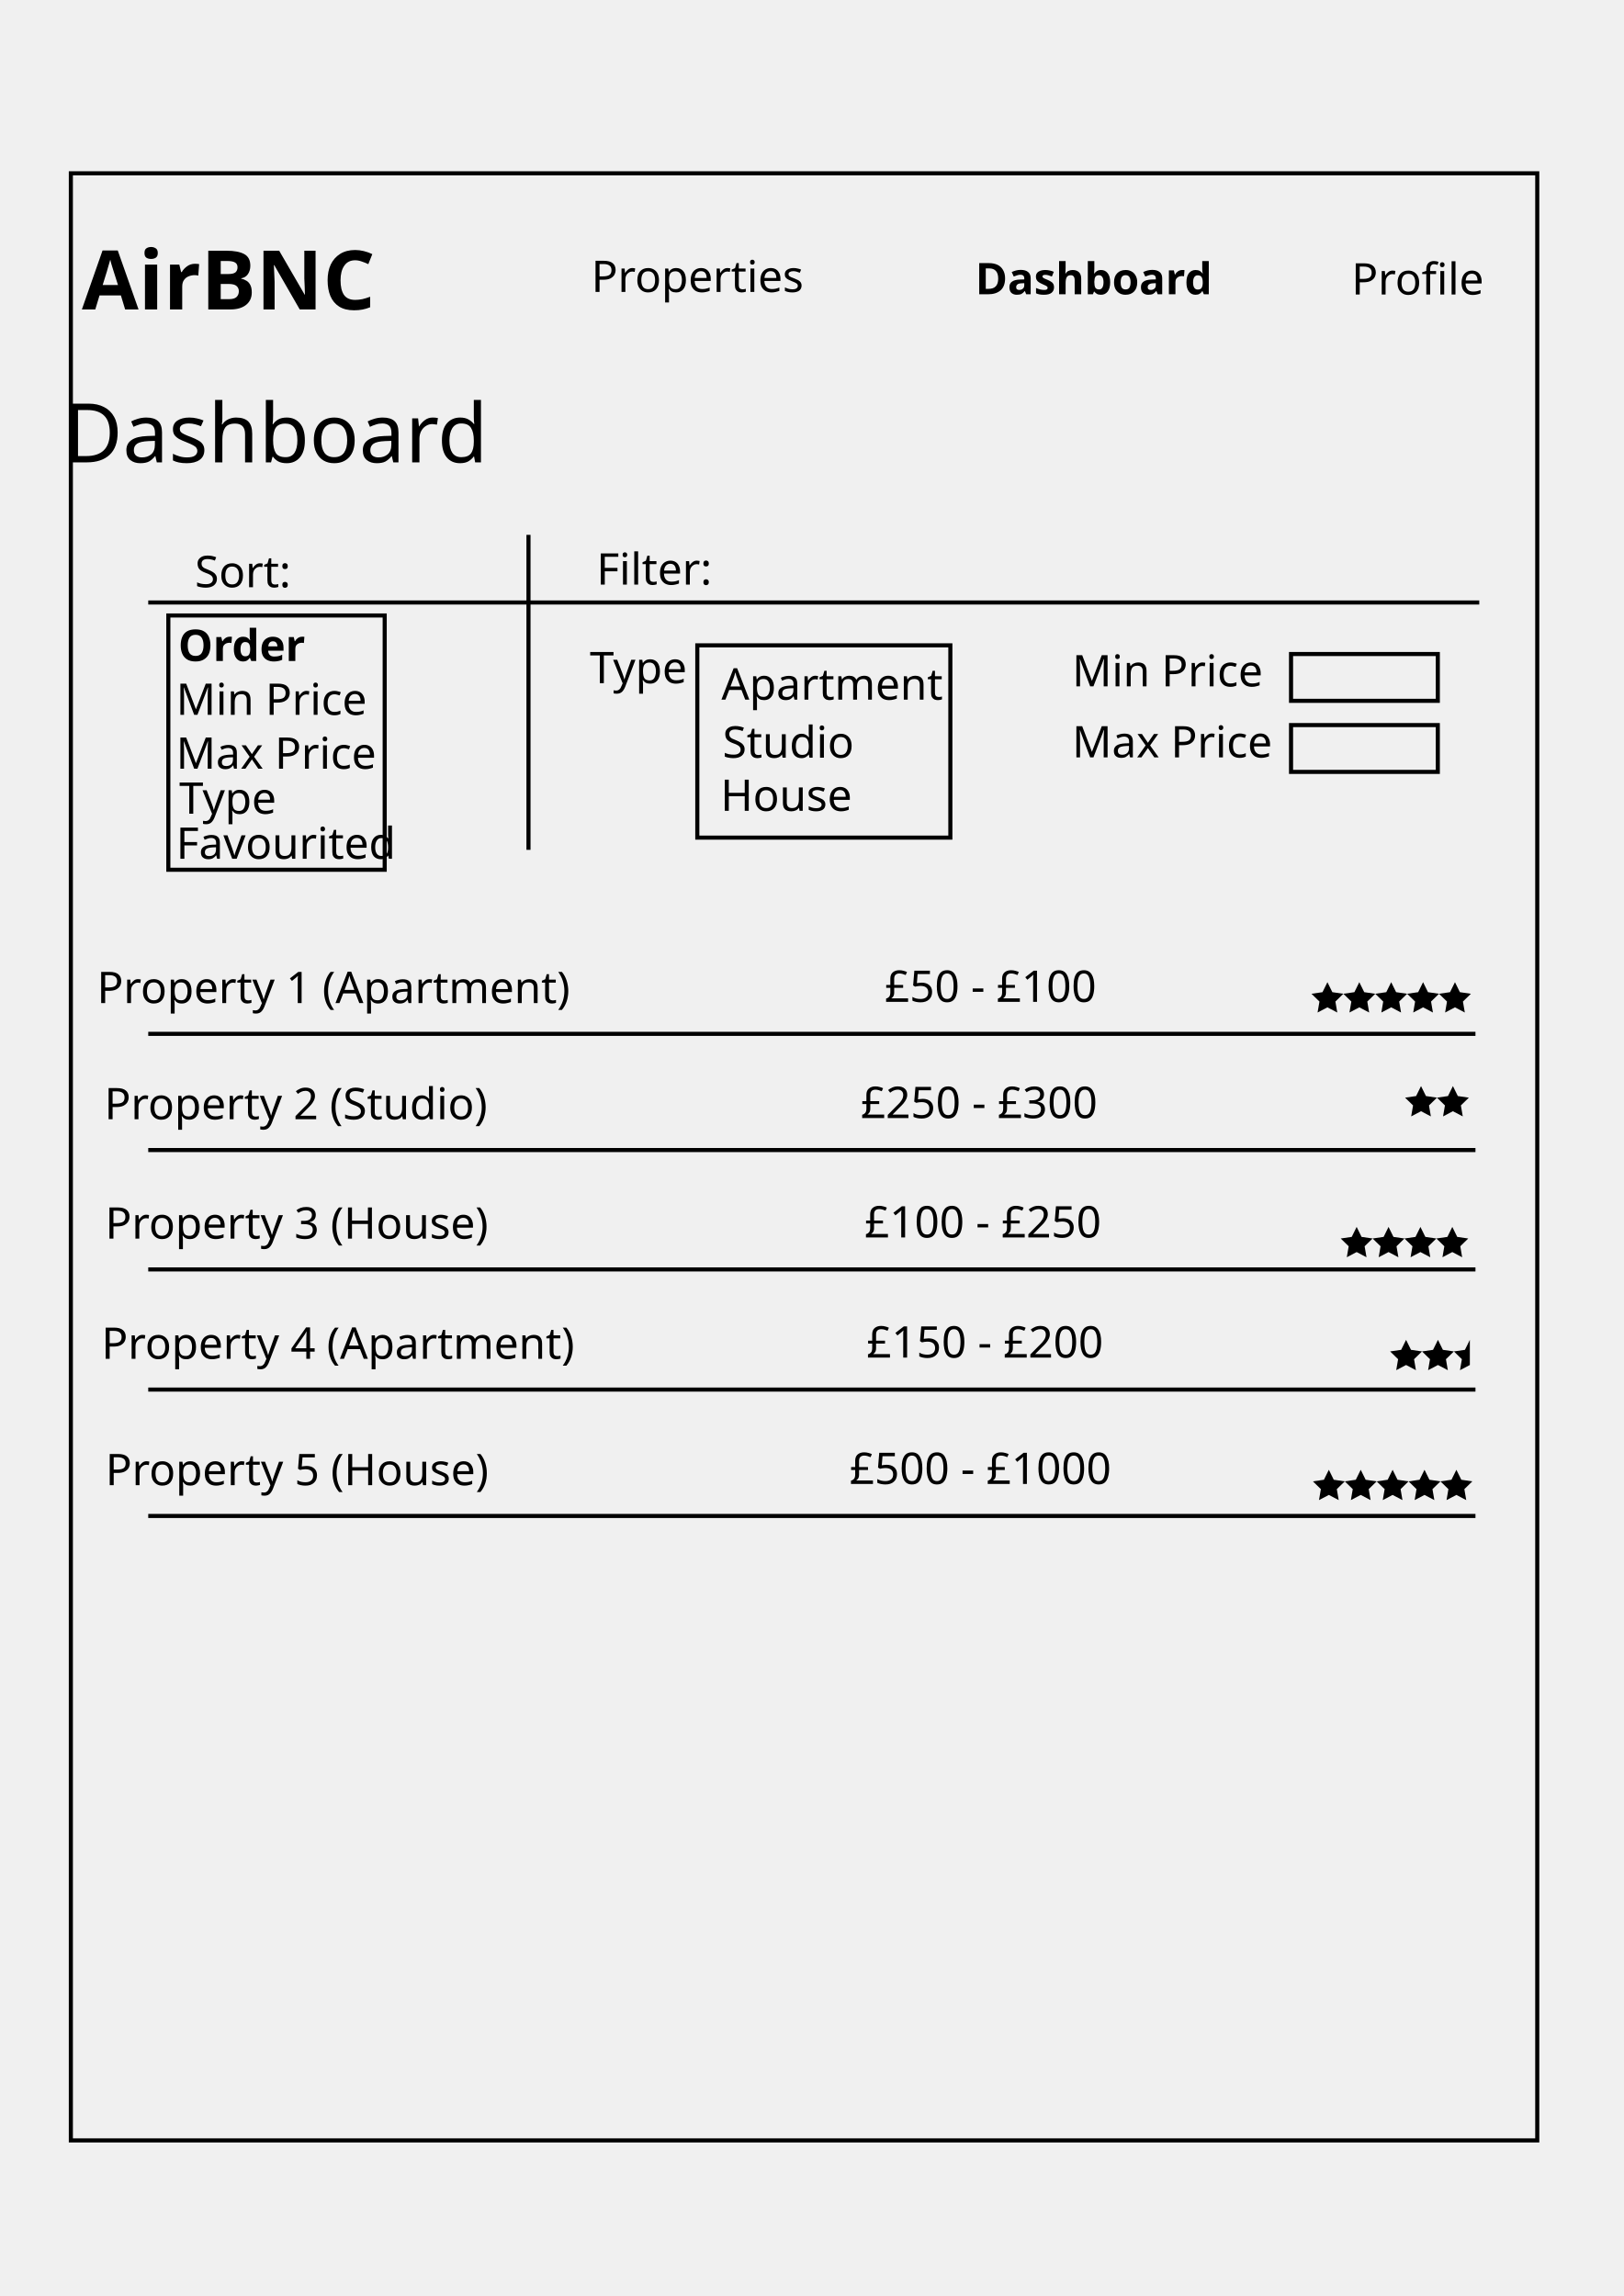
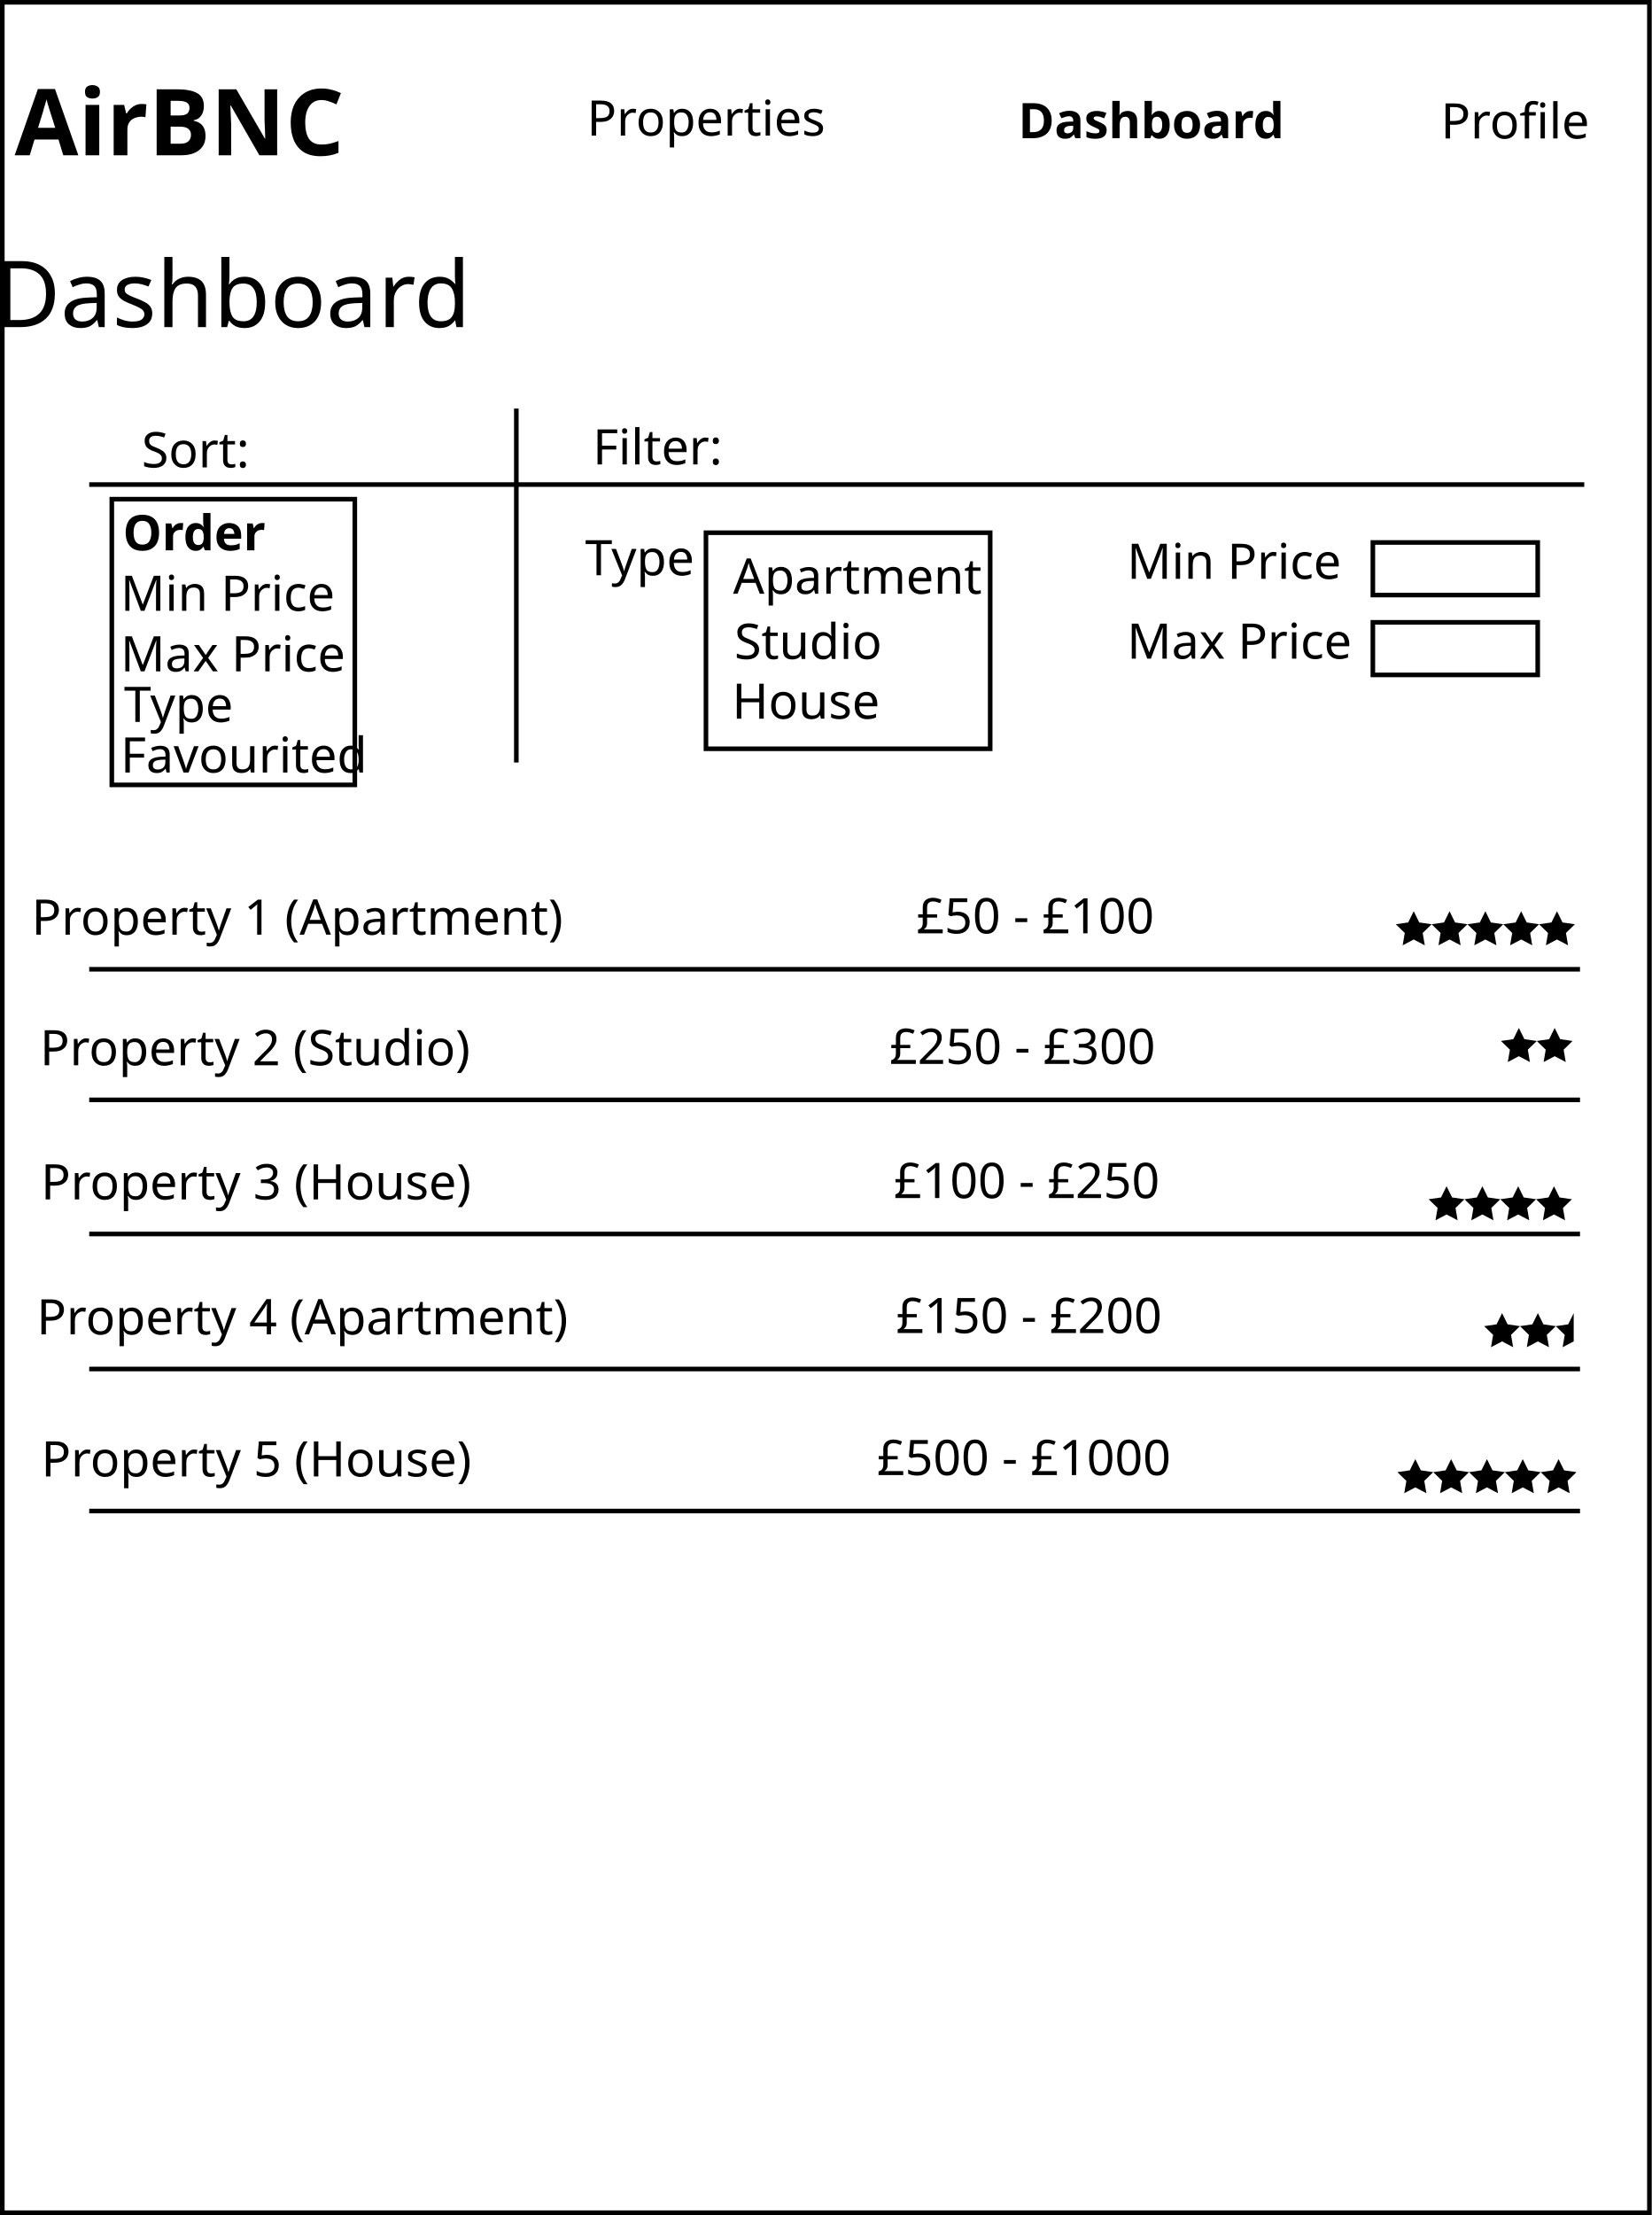
- <svg xmlns="http://www.w3.org/2000/svg" width="210mm" height="297mm" viewBox="0 0 210 297" version="1.1" id="svg1">
+ <svg xmlns="http://www.w3.org/2000/svg" width="190.184mm" height="254.984mm" viewBox="0 0 190.184 254.984" version="1.1" id="svg1">
  <defs id="defs1" />
-   <g id="layer1">
-     <rect style="fill:none;fill-opacity:0.2;stroke:#000000;stroke-width:0.529;stroke-dasharray:none" id="rect1" width="189.655" height="254.455" x="9.164" y="22.418" />
+   <g id="layer1" transform="translate(-8.899053,-22.1536)">
+     <rect style="fill:#ffffff;fill-opacity:1;stroke:#000000;stroke-width:0.529;stroke-dasharray:none" id="rect1" width="189.655" height="254.455" x="9.164" y="22.418" />
    <text xml:space="preserve" style="font-size:10.625px;font-family:'Atkinson Hyperlegible Next';-inkscape-font-specification:'Atkinson Hyperlegible Next';text-align:center;writing-mode:lr-tb;direction:ltr;text-anchor:middle;fill:none;fill-opacity:0.2;stroke:#000000;stroke-width:1.323;stroke-dasharray:none" x="36.466" y="40.025" id="text1-3">
      <tspan id="tspan1-0" style="font-weight:bold;fill:#000000;fill-opacity:1;stroke:none;stroke-width:1.323" x="36.466" y="40.025">AirBNC</tspan>
    </text>
    <text xml:space="preserve" style="font-size:5.652px;font-family:'Atkinson Hyperlegible Next';-inkscape-font-specification:'Atkinson Hyperlegible Next';text-align:start;writing-mode:lr-tb;direction:ltr;text-anchor:start;fill:#000000;fill-opacity:1;stroke:none;stroke-width:1.323;stroke-dasharray:none" x="76.476" y="37.763" id="text3-5-0">
      <tspan id="tspan3-0-1" style="font-weight:normal;text-align:start;text-anchor:start;stroke-width:1.323" x="76.476" y="37.763">Properties</tspan>
    </text>
    <text xml:space="preserve" style="font-size:5.652px;font-family:'Atkinson Hyperlegible Next';-inkscape-font-specification:'Atkinson Hyperlegible Next';text-align:start;writing-mode:lr-tb;direction:ltr;text-anchor:start;fill:#000000;fill-opacity:1;stroke:none;stroke-width:1.323;stroke-dasharray:none" x="174.798" y="38.094" id="text3-5-8">
      <tspan id="tspan3-0-8" style="font-weight:normal;text-align:start;text-anchor:start;stroke-width:1.323" x="174.798" y="38.094">Profile</tspan>
    </text>
    <text xml:space="preserve" style="font-size:5.652px;font-family:'Atkinson Hyperlegible Next';-inkscape-font-specification:'Atkinson Hyperlegible Next';text-align:start;writing-mode:lr-tb;direction:ltr;text-anchor:start;fill:#000000;fill-opacity:1;stroke:none;stroke-width:1.323;stroke-dasharray:none" x="126.132" y="38.066" id="text3-5-89">
      <tspan id="tspan3-0-3" style="font-weight:bold;text-align:start;text-anchor:start;stroke-width:1.323" x="126.132" y="38.066">Dashboard</tspan>
    </text>
    <text xml:space="preserve" style="font-size:10.625px;font-family:'Atkinson Hyperlegible Next';-inkscape-font-specification:'Atkinson Hyperlegible Next';text-align:center;writing-mode:lr-tb;direction:ltr;text-anchor:middle;fill:none;fill-opacity:0.2;stroke:#000000;stroke-width:1.323;stroke-dasharray:none" x="42.516" y="59.809" id="text1">
      <tspan id="tspan1" style="fill:#000000;fill-opacity:1;stroke:none;stroke-width:1.323" x="42.516" y="59.809">Dashboard</tspan>
    </text>
    <text xml:space="preserve" style="font-size:5.652px;font-family:'Atkinson Hyperlegible Next';-inkscape-font-specification:'Atkinson Hyperlegible Next';text-align:center;writing-mode:lr-tb;direction:ltr;text-anchor:middle;fill:none;fill-opacity:0.2;stroke:#000000;stroke-width:1.323;stroke-dasharray:none" x="46.804" y="129.75" id="text1-9">
      <tspan id="tspan1-7" style="fill:#000000;fill-opacity:1;stroke:none;stroke-width:1.323" x="46.804" y="129.75">Property 1 (Apartment)</tspan>
    </text>
    <text xml:space="preserve" style="font-size:5.651px;font-family:'Atkinson Hyperlegible Next';-inkscape-font-specification:'Atkinson Hyperlegible Next';text-align:center;writing-mode:lr-tb;direction:ltr;text-anchor:middle;fill:none;fill-opacity:1;stroke:#000000;stroke-width:1.323;stroke-dasharray:none" x="131.776" y="129.603" id="text2" transform="scale(1.000046,0.9999543)">
      <tspan id="tspan2" style="fill:#000000;stroke:none;stroke-width:1.323" x="131.776" y="129.603">£50 - £100</tspan>
    </text>
    <text xml:space="preserve" style="font-size:5.652px;font-family:'Atkinson Hyperlegible Next';-inkscape-font-specification:'Atkinson Hyperlegible Next';text-align:start;writing-mode:lr-tb;direction:ltr;text-anchor:start;fill:#000000;fill-opacity:1;stroke:none;stroke-width:1.323;stroke-dasharray:none" x="25.211" y="75.957" id="text3">
      <tspan id="tspan3" style="text-align:start;text-anchor:start;stroke-width:1.323" x="25.211" y="75.957">Sort:</tspan>
    </text>
    <text xml:space="preserve" style="font-size:5.652px;font-family:'Atkinson Hyperlegible Next';-inkscape-font-specification:'Atkinson Hyperlegible Next';text-align:start;writing-mode:lr-tb;direction:ltr;text-anchor:start;fill:#000000;fill-opacity:1;stroke:none;stroke-width:1.323;stroke-dasharray:none" x="77.155" y="75.618" id="text3-5">
      <tspan id="tspan3-0" style="text-align:start;text-anchor:start;stroke-width:1.323" x="77.155" y="75.618">Filter:</tspan>
    </text>
    <path style="fill:none;fill-opacity:1;stroke:#000000;stroke-width:0.529;stroke-dasharray:none" d="M 19.173,133.733 H 190.827" id="path3" />
    <text xml:space="preserve" style="font-size:5.652px;font-family:'Atkinson Hyperlegible Next';-inkscape-font-specification:'Atkinson Hyperlegible Next';text-align:center;writing-mode:lr-tb;direction:ltr;text-anchor:middle;fill:none;fill-opacity:0.2;stroke:#000000;stroke-width:1.323;stroke-dasharray:none" x="41.943" y="144.781" id="text1-9-2">
      <tspan id="tspan1-7-4" style="fill:#000000;fill-opacity:1;stroke:none;stroke-width:1.323" x="41.943" y="144.781">Property 2 (Studio)</tspan>
    </text>
    <text xml:space="preserve" style="font-size:5.651px;font-family:'Atkinson Hyperlegible Next';-inkscape-font-specification:'Atkinson Hyperlegible Next';text-align:center;writing-mode:lr-tb;direction:ltr;text-anchor:middle;fill:none;fill-opacity:1;stroke:#000000;stroke-width:1.323;stroke-dasharray:none" x="130.301" y="144.635" id="text2-2" transform="scale(1.000046,0.9999543)">
      <tspan id="tspan2-5" style="fill:#000000;stroke:none;stroke-width:1.323" x="130.301" y="144.635">£250 - £300</tspan>
    </text>
    <path style="fill:none;fill-opacity:1;stroke:#000000;stroke-width:0.529;stroke-dasharray:none" d="M 19.173,148.765 H 190.827" id="path3-6" />
    <text xml:space="preserve" style="font-size:5.652px;font-family:'Atkinson Hyperlegible Next';-inkscape-font-specification:'Atkinson Hyperlegible Next';text-align:center;writing-mode:lr-tb;direction:ltr;text-anchor:middle;fill:none;fill-opacity:0.2;stroke:#000000;stroke-width:1.323;stroke-dasharray:none" x="42.054" y="160.222" id="text1-9-2-9">
      <tspan id="tspan1-7-4-2" style="fill:#000000;fill-opacity:1;stroke:none;stroke-width:1.323" x="42.054" y="160.222">Property 3 (House)</tspan>
    </text>
    <text xml:space="preserve" style="font-size:5.651px;font-family:'Atkinson Hyperlegible Next';-inkscape-font-specification:'Atkinson Hyperlegible Next';text-align:center;writing-mode:lr-tb;direction:ltr;text-anchor:middle;fill:none;fill-opacity:1;stroke:#000000;stroke-width:1.323;stroke-dasharray:none" x="130.788" y="160.077" id="text2-2-4" transform="scale(1.000046,0.9999543)">
      <tspan id="tspan2-5-6" style="fill:#000000;stroke:none;stroke-width:1.323" x="130.788" y="160.077">£100 - £250</tspan>
    </text>
    <path style="fill:none;fill-opacity:1;stroke:#000000;stroke-width:0.529;stroke-dasharray:none" d="M 19.173,164.206 H 190.827" id="path3-6-8" />
    <text xml:space="preserve" style="font-size:5.652px;font-family:'Atkinson Hyperlegible Next';-inkscape-font-specification:'Atkinson Hyperlegible Next';text-align:center;writing-mode:lr-tb;direction:ltr;text-anchor:middle;fill:none;fill-opacity:0.2;stroke:#000000;stroke-width:1.323;stroke-dasharray:none" x="47.389" y="175.766" id="text1-9-2-7">
      <tspan id="tspan1-7-4-6" style="fill:#000000;fill-opacity:1;stroke:none;stroke-width:1.323" x="47.389" y="175.766">Property 4 (Apartment)</tspan>
    </text>
    <text xml:space="preserve" style="font-size:5.651px;font-family:'Atkinson Hyperlegible Next';-inkscape-font-specification:'Atkinson Hyperlegible Next';text-align:center;writing-mode:lr-tb;direction:ltr;text-anchor:middle;fill:none;fill-opacity:1;stroke:#000000;stroke-width:1.323;stroke-dasharray:none" x="131.048" y="175.621" id="text2-2-2" transform="scale(1.000046,0.9999543)">
      <tspan id="tspan2-5-9" style="fill:#000000;stroke:none;stroke-width:1.323" x="131.048" y="175.621">£150 - £200</tspan>
    </text>
    <path style="fill:none;fill-opacity:1;stroke:#000000;stroke-width:0.529;stroke-dasharray:none" d="M 19.173,179.749 H 190.827" id="path3-6-2" />
    <text xml:space="preserve" style="font-size:5.652px;font-family:'Atkinson Hyperlegible Next';-inkscape-font-specification:'Atkinson Hyperlegible Next';text-align:center;writing-mode:lr-tb;direction:ltr;text-anchor:middle;fill:none;fill-opacity:0.2;stroke:#000000;stroke-width:1.323;stroke-dasharray:none" x="42.088" y="192.114" id="text1-9-2-1">
      <tspan id="tspan1-7-4-8" style="fill:#000000;fill-opacity:1;stroke:none;stroke-width:1.323" x="42.088" y="192.114">Property 5 (House)</tspan>
    </text>
    <text xml:space="preserve" style="font-size:5.651px;font-family:'Atkinson Hyperlegible Next';-inkscape-font-specification:'Atkinson Hyperlegible Next';text-align:center;writing-mode:lr-tb;direction:ltr;text-anchor:middle;fill:none;fill-opacity:1;stroke:#000000;stroke-width:1.323;stroke-dasharray:none" x="130.467" y="191.97" id="text2-2-1" transform="scale(1.000046,0.9999543)">
      <tspan id="tspan2-5-95" style="fill:#000000;stroke:none;stroke-width:1.323" x="130.467" y="191.97">£500 - £1000</tspan>
    </text>
    <path style="fill:none;fill-opacity:1;stroke:#000000;stroke-width:0.529;stroke-dasharray:none" d="M 19.173,196.098 H 190.827" id="path3-6-25" />
    <rect style="fill:none;fill-opacity:1;stroke:#000000;stroke-width:0.529;stroke-dasharray:none" id="rect4" width="27.982" height="32.891" x="21.772" y="79.616" />
    <text xml:space="preserve" style="font-size:5.652px;font-family:'Atkinson Hyperlegible Next';-inkscape-font-specification:'Atkinson Hyperlegible Next';text-align:start;writing-mode:lr-tb;direction:ltr;text-anchor:start;fill:#000000;fill-opacity:1;stroke:none;stroke-width:0.529;stroke-dasharray:none" x="22.784" y="92.462" id="text4">
      <tspan id="tspan4" style="fill:#000000;stroke:none;stroke-width:0.529" x="22.784" y="92.462">Min Price</tspan>
    </text>
    <text xml:space="preserve" style="font-size:5.652px;font-family:'Atkinson Hyperlegible Next';-inkscape-font-specification:'Atkinson Hyperlegible Next';text-align:start;writing-mode:lr-tb;direction:ltr;text-anchor:start;fill:#000000;fill-opacity:1;stroke:none;stroke-width:0.529;stroke-dasharray:none" x="23.044" y="85.503" id="text4-82">
      <tspan id="tspan4-5" style="font-weight:bold;fill:#000000;stroke:none;stroke-width:0.529" x="23.044" y="85.503">Order</tspan>
    </text>
    <text xml:space="preserve" style="font-size:5.652px;font-family:'Atkinson Hyperlegible Next';-inkscape-font-specification:'Atkinson Hyperlegible Next';text-align:start;writing-mode:lr-tb;direction:ltr;text-anchor:start;fill:#000000;fill-opacity:1;stroke:none;stroke-width:0.529;stroke-dasharray:none" x="22.784" y="99.435" id="text4-7">
      <tspan id="tspan4-7" style="fill:#000000;stroke:none;stroke-width:0.529" x="22.784" y="99.435">Max Price</tspan>
    </text>
    <text xml:space="preserve" style="font-size:5.652px;font-family:'Atkinson Hyperlegible Next';-inkscape-font-specification:'Atkinson Hyperlegible Next';text-align:start;writing-mode:lr-tb;direction:ltr;text-anchor:start;fill:#000000;fill-opacity:1;stroke:none;stroke-width:0.529;stroke-dasharray:none" x="23.169" y="105.256" id="text4-7-1">
      <tspan id="tspan4-7-9" style="fill:#000000;stroke:none;stroke-width:0.529" x="23.169" y="105.256">Type</tspan>
    </text>
    <rect style="fill:none;fill-opacity:1;stroke:#000000;stroke-width:0.529;stroke-dasharray:none" id="rect4-5" width="32.727" height="24.873" x="90.186" y="83.478" />
    <text xml:space="preserve" style="font-size:5.652px;font-family:'Atkinson Hyperlegible Next';-inkscape-font-specification:'Atkinson Hyperlegible Next';text-align:start;writing-mode:lr-tb;direction:ltr;text-anchor:start;fill:#000000;fill-opacity:1;stroke:none;stroke-width:0.529;stroke-dasharray:none" x="93.305" y="90.504" id="text4-8">
      <tspan id="tspan4-2" style="fill:#000000;stroke:none;stroke-width:0.529" x="93.305" y="90.504">Apartment</tspan>
    </text>
    <text xml:space="preserve" style="font-size:5.652px;font-family:'Atkinson Hyperlegible Next';-inkscape-font-specification:'Atkinson Hyperlegible Next';text-align:start;writing-mode:lr-tb;direction:ltr;text-anchor:start;fill:#000000;fill-opacity:1;stroke:none;stroke-width:0.529;stroke-dasharray:none" x="93.46" y="98.006" id="text4-7-5">
      <tspan id="tspan4-7-4" style="fill:#000000;stroke:none;stroke-width:0.529" x="93.46" y="98.006">Studio</tspan>
    </text>
    <text xml:space="preserve" style="font-size:5.652px;font-family:'Atkinson Hyperlegible Next';-inkscape-font-specification:'Atkinson Hyperlegible Next';text-align:start;writing-mode:lr-tb;direction:ltr;text-anchor:start;fill:#000000;fill-opacity:1;stroke:none;stroke-width:0.529;stroke-dasharray:none" x="93.195" y="104.885" id="text4-7-1-4">
      <tspan id="tspan4-7-9-1" style="fill:#000000;stroke:none;stroke-width:0.529" x="93.195" y="104.885">House</tspan>
    </text>
    <text xml:space="preserve" style="font-size:5.652px;font-family:'Atkinson Hyperlegible Next';-inkscape-font-specification:'Atkinson Hyperlegible Next';text-align:start;writing-mode:lr-tb;direction:ltr;text-anchor:start;fill:#000000;fill-opacity:1;stroke:none;stroke-width:0.529;stroke-dasharray:none" x="22.784" y="111.082" id="text4-7-1-5">
      <tspan id="tspan4-7-9-5" style="fill:#000000;stroke:none;stroke-width:0.529" x="22.784" y="111.082">Favourited</tspan>
    </text>
    <text xml:space="preserve" style="font-size:5.652px;font-family:'Atkinson Hyperlegible Next';-inkscape-font-specification:'Atkinson Hyperlegible Next';text-align:start;writing-mode:lr-tb;direction:ltr;text-anchor:start;fill:#000000;fill-opacity:1;stroke:none;stroke-width:0.529;stroke-dasharray:none" x="138.667" y="88.785" id="text4-9">
      <tspan id="tspan4-6" style="fill:#000000;stroke:none;stroke-width:0.529" x="138.667" y="88.785">Min Price</tspan>
    </text>
    <text xml:space="preserve" style="font-size:5.652px;font-family:'Atkinson Hyperlegible Next';-inkscape-font-specification:'Atkinson Hyperlegible Next';text-align:start;writing-mode:lr-tb;direction:ltr;text-anchor:start;fill:#000000;fill-opacity:1;stroke:none;stroke-width:0.529;stroke-dasharray:none" x="138.667" y="97.972" id="text4-7-7">
      <tspan id="tspan4-7-99" style="fill:#000000;stroke:none;stroke-width:0.529" x="138.667" y="97.972">Max Price</tspan>
    </text>
    <text xml:space="preserve" style="font-size:5.652px;font-family:'Atkinson Hyperlegible Next';-inkscape-font-specification:'Atkinson Hyperlegible Next';text-align:start;writing-mode:lr-tb;direction:ltr;text-anchor:start;fill:#000000;fill-opacity:1;stroke:none;stroke-width:0.529;stroke-dasharray:none" x="76.269" y="88.373" id="text4-7-1-7">
      <tspan id="tspan4-7-9-6" style="fill:#000000;stroke:none;stroke-width:0.529" x="76.269" y="88.373">Type</tspan>
    </text>
    <rect style="fill:none;fill-opacity:1;stroke:#000000;stroke-width:0.529;stroke-dasharray:none" id="rect6" width="18.982" height="6.055" x="166.975" y="93.793" />
    <rect style="fill:none;fill-opacity:1;stroke:#000000;stroke-width:0.529;stroke-dasharray:none" id="rect6-3" width="18.982" height="6.055" x="166.975" y="84.601" />
    <path style="fill:none;fill-opacity:1;stroke:#000000;stroke-width:0.529;stroke-dasharray:none" d="M 68.351,69.186 V 109.931" id="path7" />
    <path style="fill:none;fill-opacity:1;stroke:#000000;stroke-width:0.529;stroke-dasharray:none" d="M 19.173,77.935 H 191.318" id="path8" />
    <path style="fill:#000000;fill-opacity:1;stroke:none;stroke-width:2.881;stroke-dasharray:none" id="path12" d="m -89.327,49.523 3.469,7.028 7.756,1.127 -5.612,5.471 1.325,7.725 -6.937,-3.647 -6.937,3.647 1.325,-7.725 -5.612,-5.471 7.756,-1.127 z" transform="matrix(0.1836923,0,0,0.1836923,188.0899,117.9551)" />
    <path style="fill:#000000;fill-opacity:1;stroke:none;stroke-width:2.881;stroke-dasharray:none" id="path12-7" d="m -89.327,49.523 3.469,7.028 7.756,1.127 -5.612,5.471 1.325,7.725 -6.937,-3.647 -6.937,3.647 1.325,-7.725 -5.612,-5.471 7.756,-1.127 z" transform="matrix(0.1836923,0,0,0.1836923,192.2136,117.9551)" />
    <path style="fill:#000000;fill-opacity:1;stroke:none;stroke-width:2.881;stroke-dasharray:none" id="path12-3" d="m -89.327,49.523 3.469,7.028 7.756,1.127 -5.612,5.471 1.325,7.725 -6.937,-3.647 -6.937,3.647 1.325,-7.725 -5.612,-5.471 7.756,-1.127 z" transform="matrix(0.1836923,0,0,0.1836923,200.1955,131.3927)" />
    <path style="fill:#000000;fill-opacity:1;stroke:none;stroke-width:2.881;stroke-dasharray:none" id="path12-7-2" d="m -89.327,49.523 3.469,7.028 7.756,1.127 -5.612,5.471 1.325,7.725 -6.937,-3.647 -6.937,3.647 1.325,-7.725 -5.612,-5.471 7.756,-1.127 z" transform="matrix(0.1836923,0,0,0.1836923,204.3192,131.3927)" />
    <path style="fill:#000000;fill-opacity:1;stroke:none;stroke-width:2.881;stroke-dasharray:none" id="path12-2" d="m -89.327,49.523 3.469,7.028 7.756,1.127 -5.612,5.471 1.325,7.725 -6.937,-3.647 -6.937,3.647 1.325,-7.725 -5.612,-5.471 7.756,-1.127 z" transform="matrix(0.1836923,0,0,0.1836923,196.3374,117.9551)" />
    <path style="fill:#000000;fill-opacity:1;stroke:none;stroke-width:2.881;stroke-dasharray:none" id="path12-72" d="m -89.327,49.523 3.469,7.028 7.756,1.127 -5.612,5.471 1.325,7.725 -6.937,-3.647 -6.937,3.647 1.325,-7.725 -5.612,-5.471 7.756,-1.127 z" transform="matrix(0.1836923,0,0,0.1836923,200.4611,117.9551)" />
    <path style="fill:#000000;fill-opacity:1;stroke:none;stroke-width:2.881;stroke-dasharray:none" id="path12-22" d="m -89.327,49.523 3.469,7.028 7.756,1.127 -5.612,5.471 1.325,7.725 -6.937,-3.647 -6.937,3.647 1.325,-7.725 -5.612,-5.471 7.756,-1.127 z" transform="matrix(0.1836923,0,0,0.1836923,191.87,149.6115)" />
    <path style="fill:#000000;fill-opacity:1;stroke:none;stroke-width:2.881;stroke-dasharray:none" id="path12-7-26" d="m -89.327,49.523 3.469,7.028 7.756,1.127 -5.612,5.471 1.325,7.725 -6.937,-3.647 -6.937,3.647 1.325,-7.725 -5.612,-5.471 7.756,-1.127 z" transform="matrix(0.1836923,0,0,0.1836923,195.9937,149.6115)" />
    <path style="fill:#000000;fill-opacity:1;stroke:none;stroke-width:2.881;stroke-dasharray:none" id="path12-2-4" d="m -89.327,49.523 3.469,7.028 7.756,1.127 -5.612,5.471 1.325,7.725 -6.937,-3.647 -6.937,3.647 1.325,-7.725 -5.612,-5.471 7.756,-1.127 z" transform="matrix(0.1836923,0,0,0.1836923,200.1175,149.6115)" />
    <path style="fill:#000000;fill-opacity:1;stroke:none;stroke-width:2.881;stroke-dasharray:none" id="path12-72-0" d="m -89.327,49.523 3.469,7.028 7.756,1.127 -5.612,5.471 1.325,7.725 -6.937,-3.647 -6.937,3.647 1.325,-7.725 -5.612,-5.471 7.756,-1.127 z" transform="matrix(0.1836923,0,0,0.1836923,204.2412,149.6115)" />
    <path style="fill:#000000;fill-opacity:1;stroke:none;stroke-width:2.881;stroke-dasharray:none" id="path12-22-8" d="m -89.327,49.523 3.469,7.028 7.756,1.127 -5.612,5.471 1.325,7.725 -6.937,-3.647 -6.937,3.647 1.325,-7.725 -5.612,-5.471 7.756,-1.127 z" transform="matrix(0.1836923,0,0,0.1836923,198.2621,164.2205)" />
    <path style="fill:#000000;fill-opacity:1;stroke:none;stroke-width:2.881;stroke-dasharray:none" id="path12-7-26-5" d="m -89.327,49.523 3.469,7.028 7.756,1.127 -5.612,5.471 1.325,7.725 -6.937,-3.647 -6.937,3.647 1.325,-7.725 -5.612,-5.471 7.756,-1.127 z" transform="matrix(0.1836923,0,0,0.1836923,202.3859,164.2205)" />
    <path id="path12-2-4-0" style="fill:#000000;fill-opacity:1;stroke:none;stroke-width:0.529;stroke-dasharray:none" d="m 190.101,173.318 c 0,3.252 0,0 0,3.252 z m 0,0 -0.637,1.291 -1.425,0.207 1.031,1.005 -0.243,1.419 1.274,-0.67 z" />
    <path style="fill:#000000;fill-opacity:1;stroke:none;stroke-width:2.881;stroke-dasharray:none" id="path12-4" d="m -89.327,49.523 3.469,7.028 7.756,1.127 -5.612,5.471 1.325,7.725 -6.937,-3.647 -6.937,3.647 1.325,-7.725 -5.612,-5.471 7.756,-1.127 z" transform="matrix(0.1836923,0,0,0.1836923,204.5849,117.9551)" />
    <path style="fill:#000000;fill-opacity:1;stroke:none;stroke-width:2.881;stroke-dasharray:none" id="path12-4-5" d="m -89.327,49.523 3.469,7.028 7.756,1.127 -5.612,5.471 1.325,7.725 -6.937,-3.647 -6.937,3.647 1.325,-7.725 -5.612,-5.471 7.756,-1.127 z" transform="matrix(0.1836923,0,0,0.1836923,204.7685,181.0275)" />
    <path style="fill:#000000;fill-opacity:1;stroke:none;stroke-width:2.881;stroke-dasharray:none" id="path12-22-0" d="m -89.327,49.523 3.469,7.028 7.756,1.127 -5.612,5.471 1.325,7.725 -6.937,-3.647 -6.937,3.647 1.325,-7.725 -5.612,-5.471 7.756,-1.127 z" transform="matrix(0.1836923,0,0,0.1836923,188.2735,181.0275)" />
    <path style="fill:#000000;fill-opacity:1;stroke:none;stroke-width:2.881;stroke-dasharray:none" id="path12-7-26-6" d="m -89.327,49.523 3.469,7.028 7.756,1.127 -5.612,5.471 1.325,7.725 -6.937,-3.647 -6.937,3.647 1.325,-7.725 -5.612,-5.471 7.756,-1.127 z" transform="matrix(0.1836923,0,0,0.1836923,192.3973,181.0275)" />
    <path style="fill:#000000;fill-opacity:1;stroke:none;stroke-width:2.881;stroke-dasharray:none" id="path12-2-4-7" d="m -89.327,49.523 3.469,7.028 7.756,1.127 -5.612,5.471 1.325,7.725 -6.937,-3.647 -6.937,3.647 1.325,-7.725 -5.612,-5.471 7.756,-1.127 z" transform="matrix(0.1836923,0,0,0.1836923,196.521,181.0275)" />
    <path style="fill:#000000;fill-opacity:1;stroke:none;stroke-width:2.881;stroke-dasharray:none" id="path12-72-0-5" d="m -89.327,49.523 3.469,7.028 7.756,1.127 -5.612,5.471 1.325,7.725 -6.937,-3.647 -6.937,3.647 1.325,-7.725 -5.612,-5.471 7.756,-1.127 z" transform="matrix(0.1836923,0,0,0.1836923,200.6448,181.0275)" />
  </g>
</svg>
